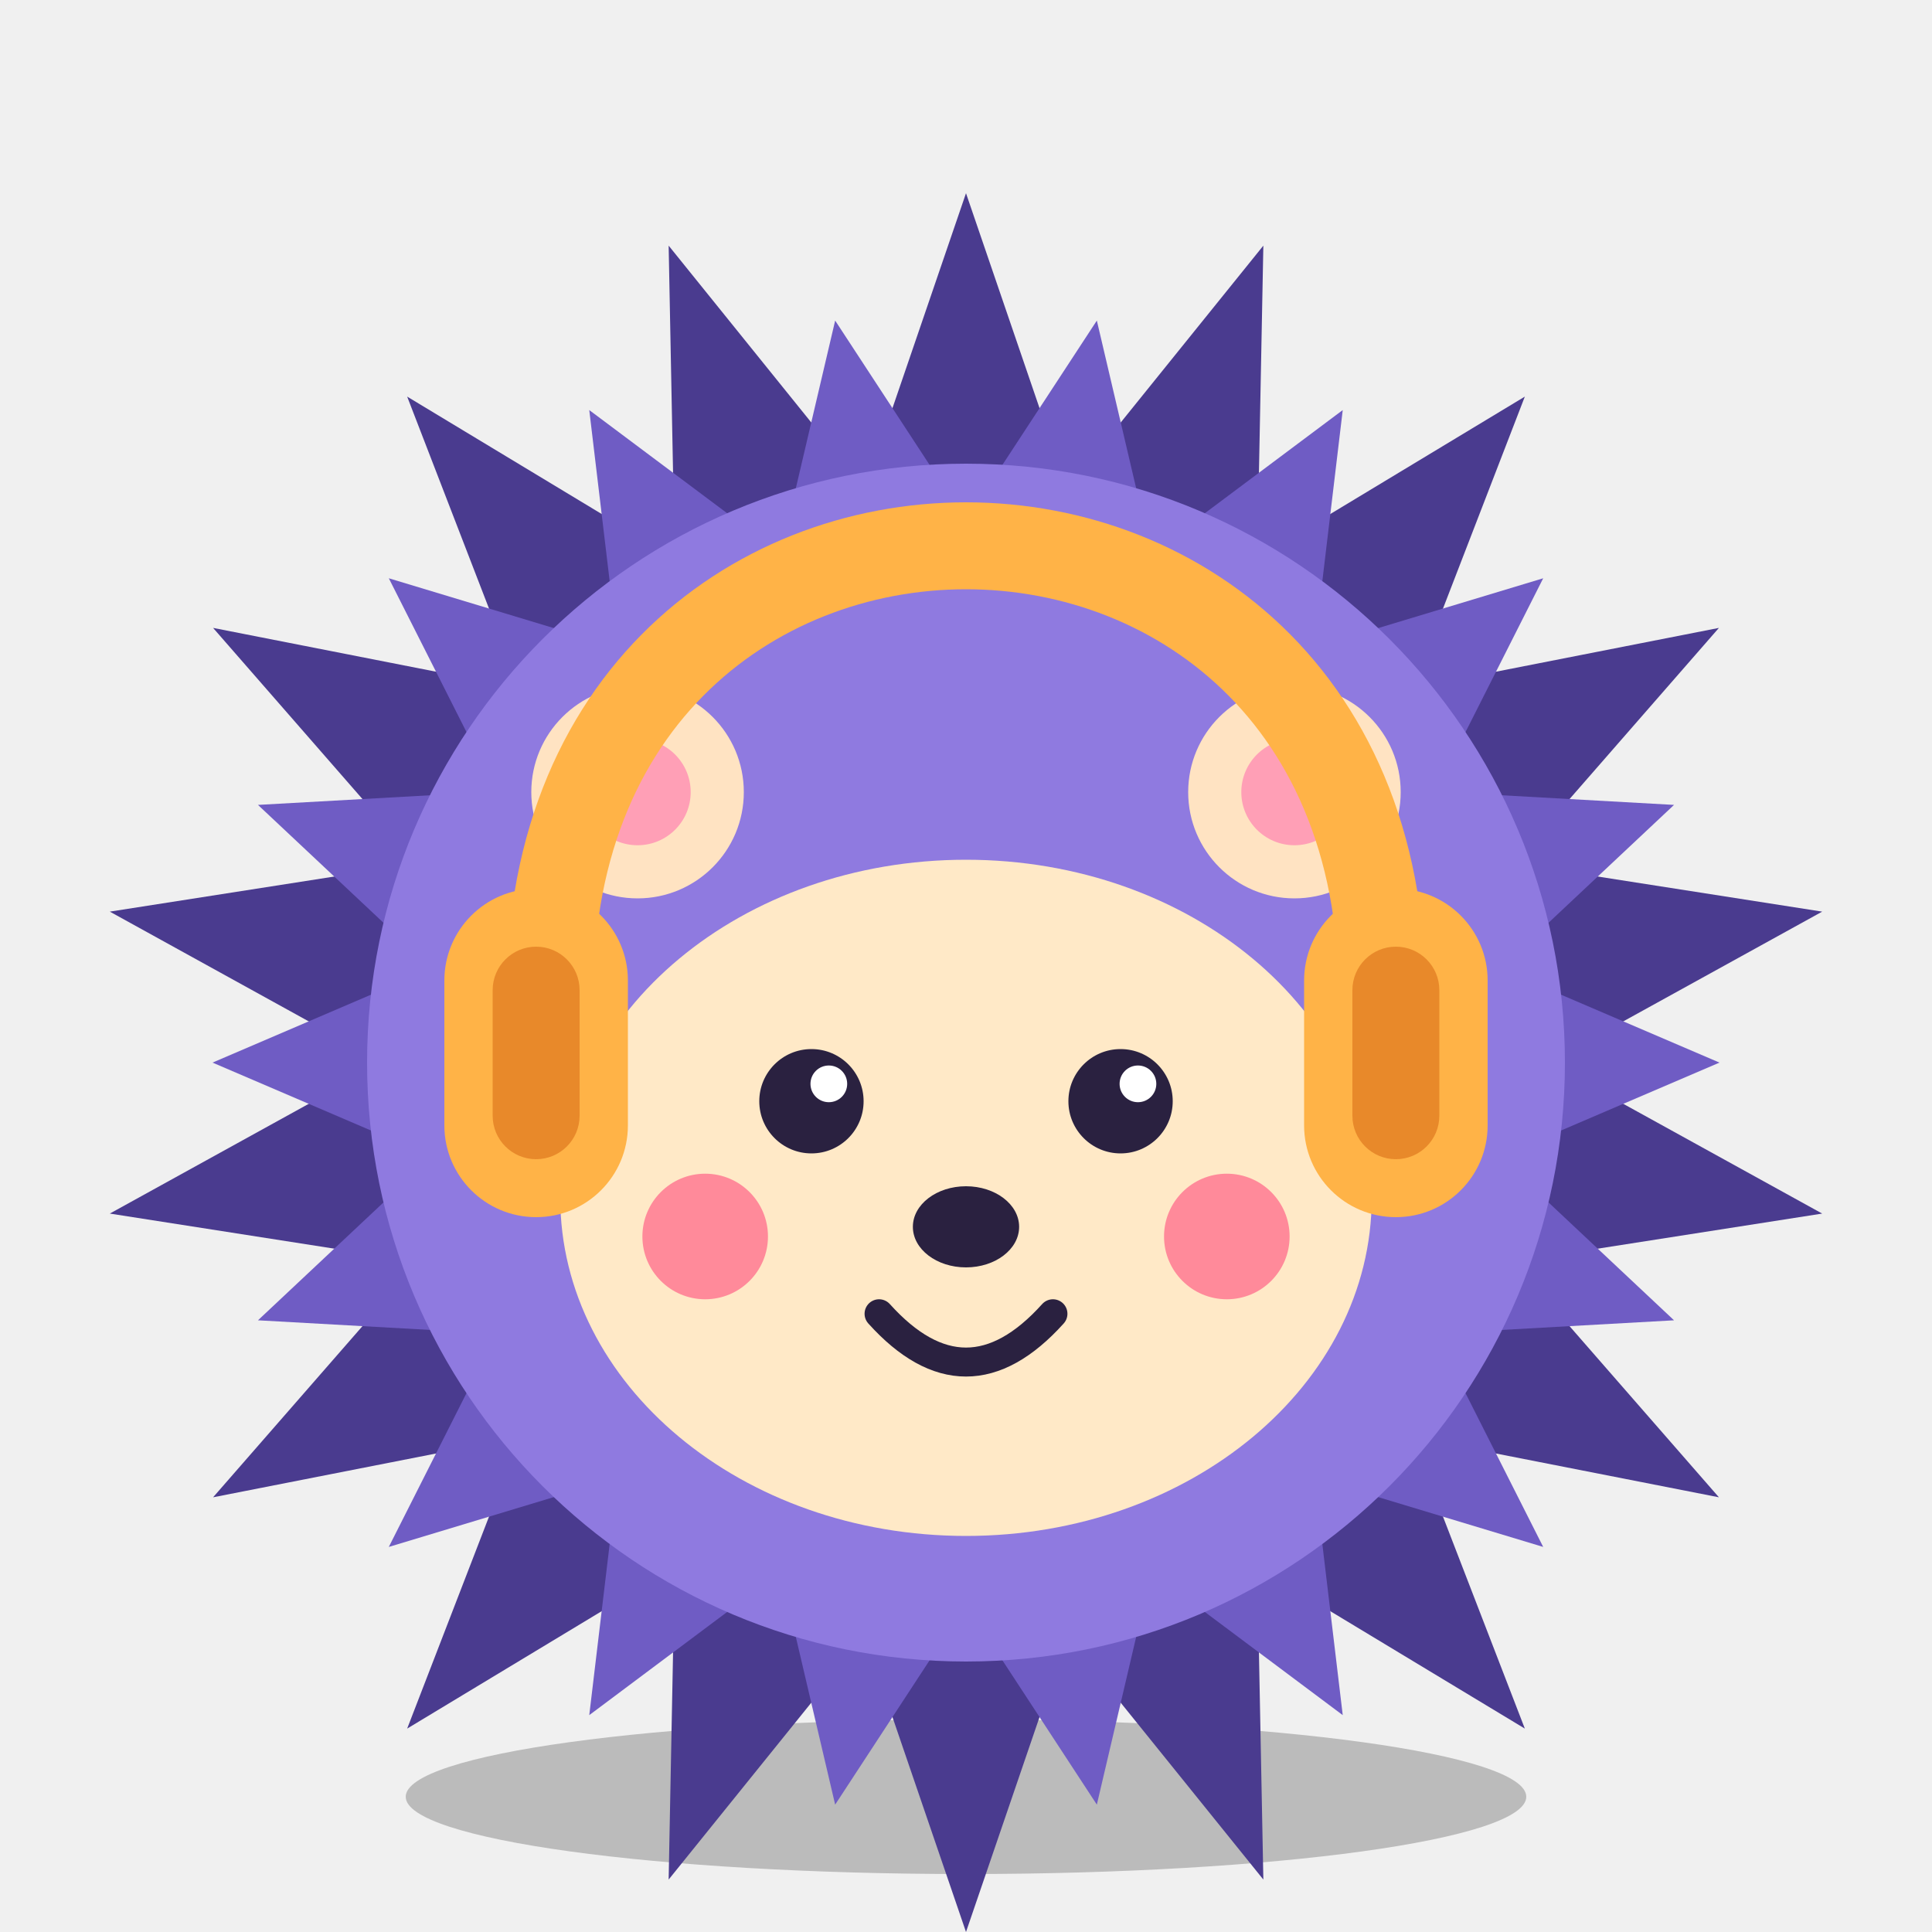
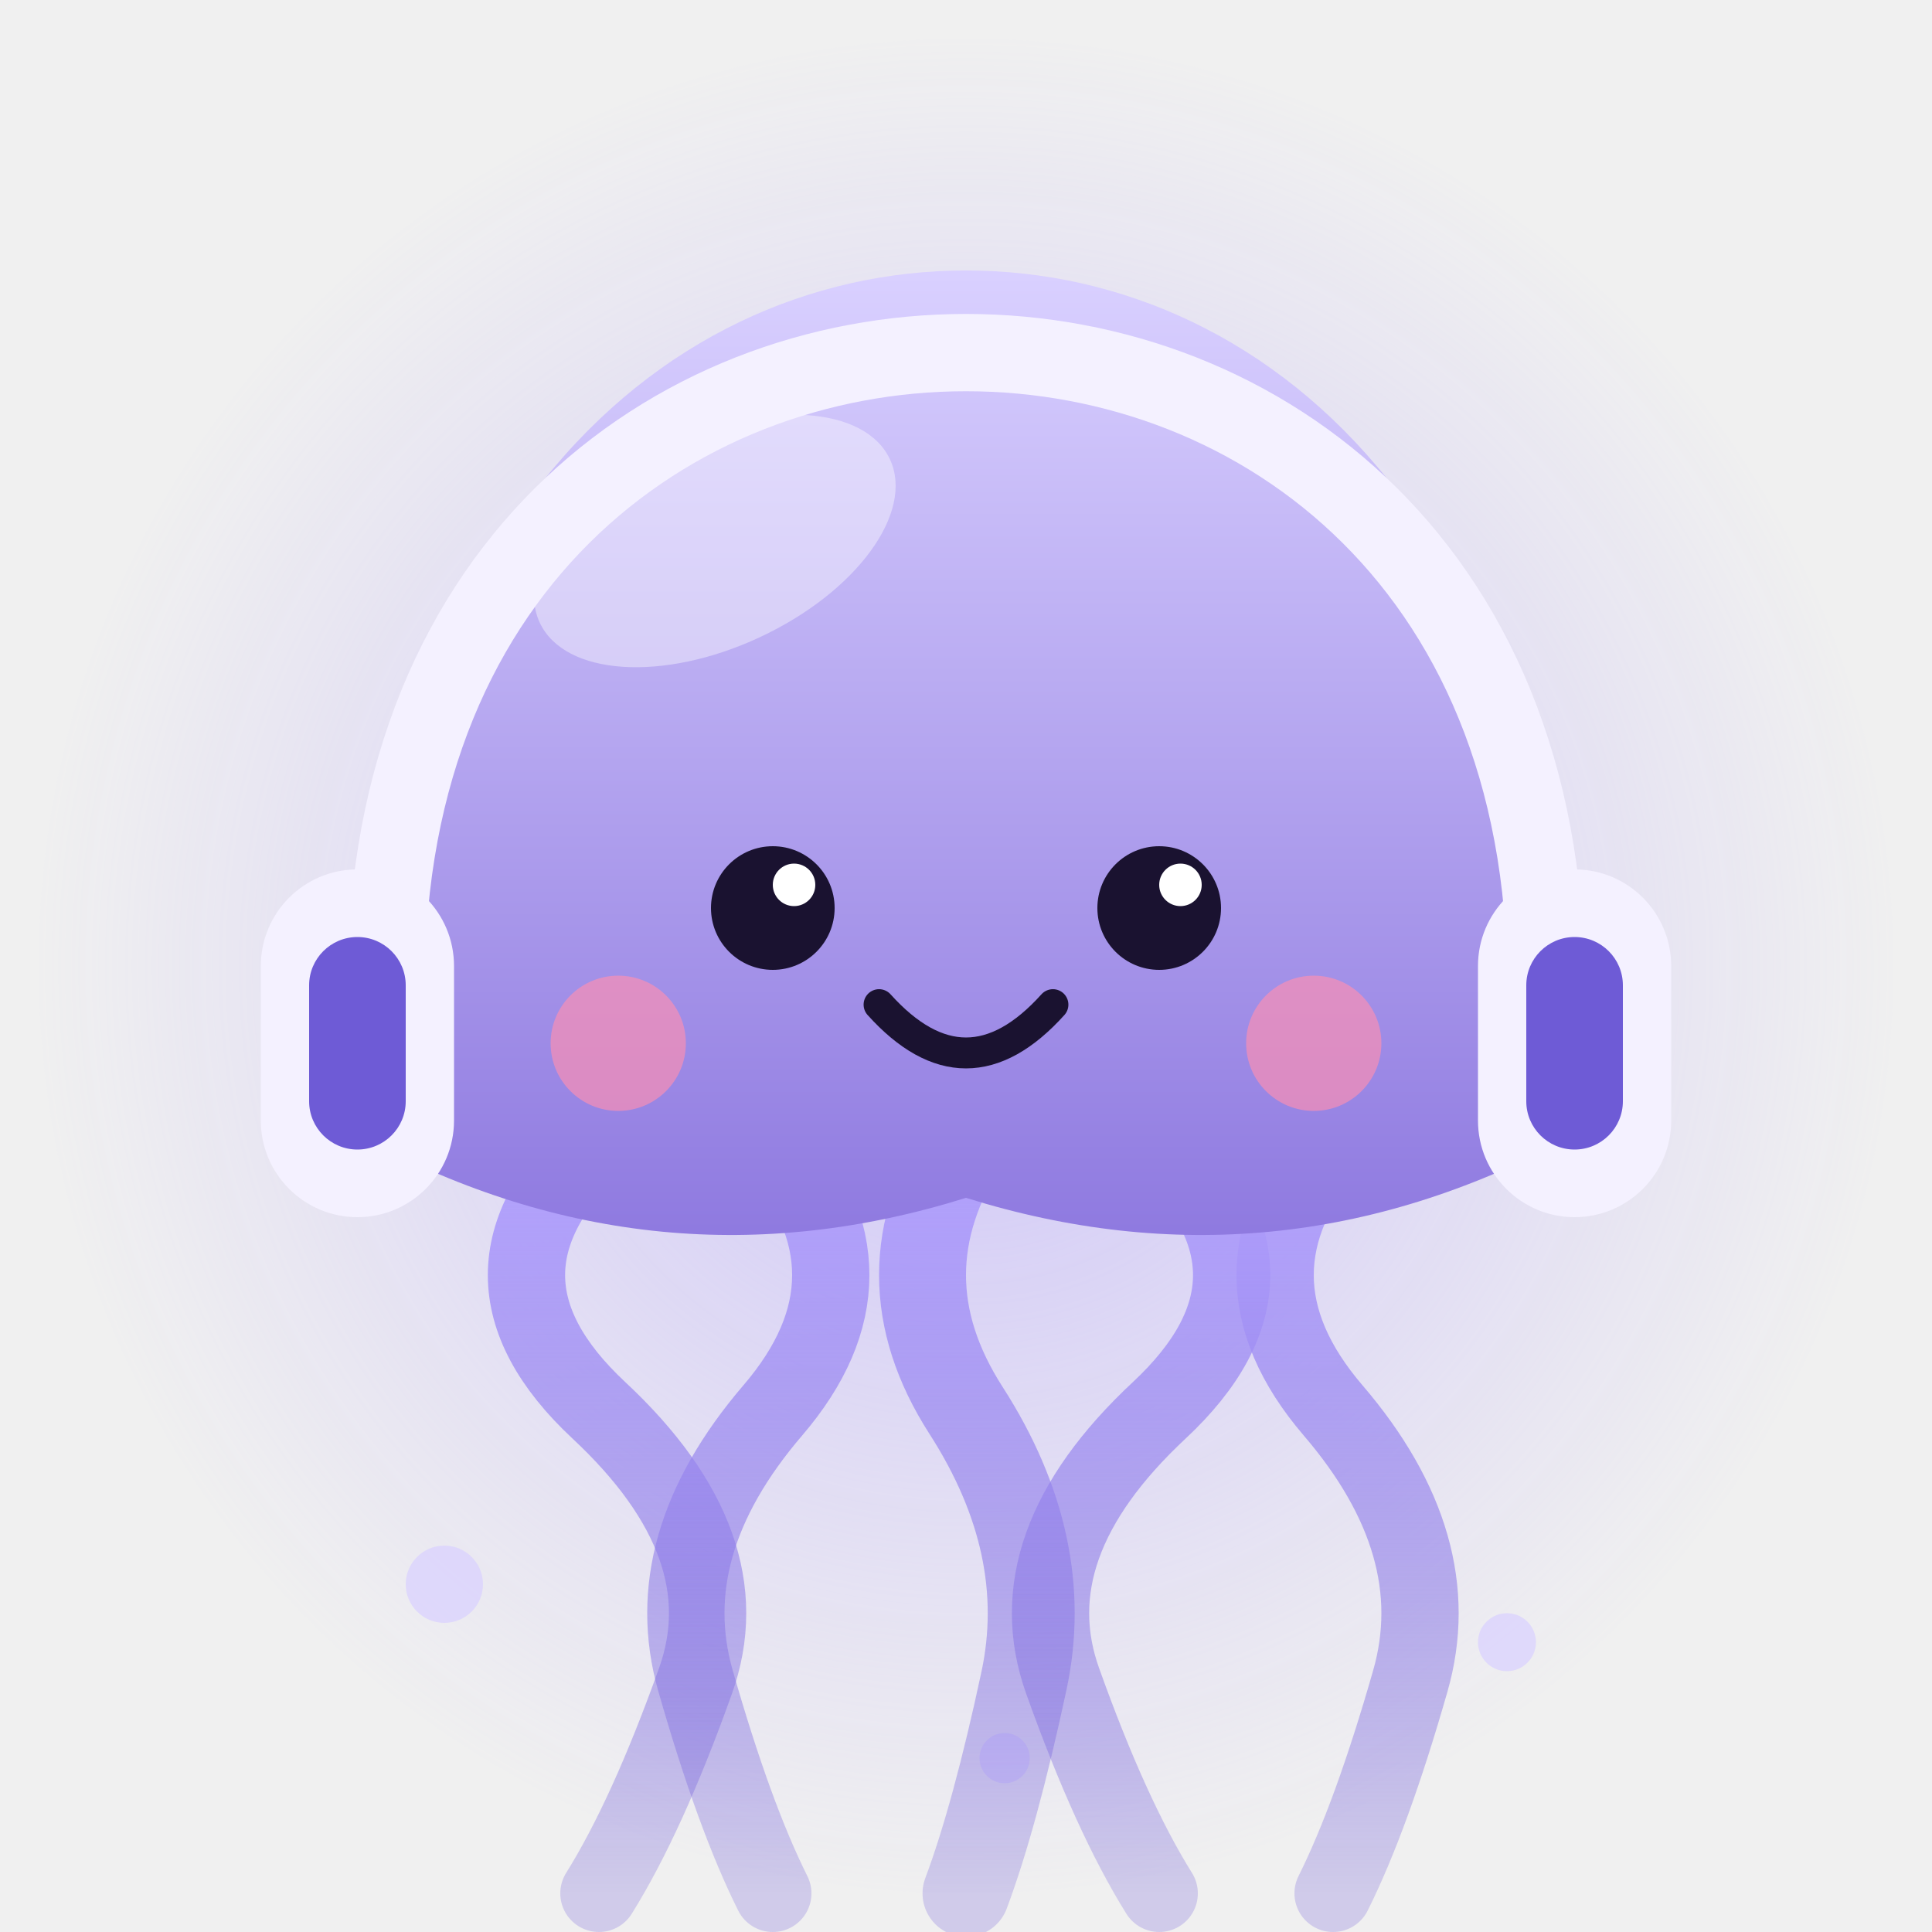
- <svg xmlns="http://www.w3.org/2000/svg" viewBox="0 0 200 200" width="200" height="200" role="img" aria-label="Needle the hedgehog">
-   <ellipse cx="100" cy="186" rx="58" ry="8" fill="#000" opacity=".22" />
-   <g class="spines-back">
-     <path d="M87 58 L100 20 L113 58Z" transform="rotate(0.0 100 110)" fill="#4a3b8f" />
-     <path d="M87 58 L100 20 L113 58Z" transform="rotate(20.0 100 110)" fill="#4a3b8f" />
-     <path d="M87 58 L100 20 L113 58Z" transform="rotate(40.0 100 110)" fill="#4a3b8f" />
-     <path d="M87 58 L100 20 L113 58Z" transform="rotate(60.0 100 110)" fill="#4a3b8f" />
-     <path d="M87 58 L100 20 L113 58Z" transform="rotate(80.0 100 110)" fill="#4a3b8f" />
-     <path d="M87 58 L100 20 L113 58Z" transform="rotate(100.0 100 110)" fill="#4a3b8f" />
-     <path d="M87 58 L100 20 L113 58Z" transform="rotate(120.0 100 110)" fill="#4a3b8f" />
-     <path d="M87 58 L100 20 L113 58Z" transform="rotate(140.0 100 110)" fill="#4a3b8f" />
-     <path d="M87 58 L100 20 L113 58Z" transform="rotate(160.0 100 110)" fill="#4a3b8f" />
-     <path d="M87 58 L100 20 L113 58Z" transform="rotate(180.0 100 110)" fill="#4a3b8f" />
-     <path d="M87 58 L100 20 L113 58Z" transform="rotate(200.0 100 110)" fill="#4a3b8f" />
-     <path d="M87 58 L100 20 L113 58Z" transform="rotate(220.0 100 110)" fill="#4a3b8f" />
-     <path d="M87 58 L100 20 L113 58Z" transform="rotate(240.0 100 110)" fill="#4a3b8f" />
-     <path d="M87 58 L100 20 L113 58Z" transform="rotate(260.0 100 110)" fill="#4a3b8f" />
-     <path d="M87 58 L100 20 L113 58Z" transform="rotate(280.0 100 110)" fill="#4a3b8f" />
-     <path d="M87 58 L100 20 L113 58Z" transform="rotate(300.0 100 110)" fill="#4a3b8f" />
-     <path d="M87 58 L100 20 L113 58Z" transform="rotate(320.0 100 110)" fill="#4a3b8f" />
-     <path d="M87 58 L100 20 L113 58Z" transform="rotate(340.0 100 110)" fill="#4a3b8f" />
+ <svg xmlns="http://www.w3.org/2000/svg" viewBox="0 0 200 200" width="200" height="200" role="img" aria-label="Drift the jellyfish">
+   <style>
+     .dome{animation:pulse 3.4s ease-in-out infinite;transform-origin:100px 118px;transform-box:view-box}
+     .t{animation:sway 2.8s ease-in-out infinite alternate;transform-origin:50% 0;transform-box:fill-box}
+     .t1,.t3{animation-delay:-1.2s}.t2{animation-delay:-.6s}.t4{animation-delay:-1.9s}
+     .b{animation:float 5s ease-in infinite}.b2{animation-delay:-2.4s}.b3{animation-delay:-3.7s}
+     @keyframes pulse{0%,100%{transform:scale(1,1)}50%{transform:scale(1.035,.965)}}
+     @keyframes sway{from{transform:rotate(-5deg)}to{transform:rotate(5deg)}}
+     @keyframes float{0%{transform:translateY(0);opacity:0}15%{opacity:.8}100%{transform:translateY(-46px);opacity:0}}
+   </style>
+   <defs>
+     <radialGradient id="gl">
+       <stop offset="0" stop-color="#b4a3ff" stop-opacity=".55" />
+       <stop offset="1" stop-color="#b4a3ff" stop-opacity="0" />
+     </radialGradient>
+     <linearGradient id="dg" x1="0" y1="0" x2="0" y2="1">
+       <stop offset="0" stop-color="#d9d0ff" />
+       <stop offset="1" stop-color="#8f7ae0" />
+     </linearGradient>
+     <linearGradient id="tg" x1="0" y1="0" x2="0" y2="1">
+       <stop offset="0" stop-color="#b4a3ff" />
+       <stop offset="1" stop-color="#6e5bd6" stop-opacity=".25" />
+     </linearGradient>
+   </defs>
+   <circle cx="100" cy="100" r="96" fill="url(#gl)" />
+   <circle class="b" cx="46" cy="164" r="4" fill="#d9d0ff" opacity=".7" />
+   <circle class="b b2" cx="156" cy="170" r="3" fill="#d9d0ff" opacity=".7" />
+   <circle class="b b3" cx="104" cy="182" r="2.6" fill="#d9d0ff" opacity=".7" />
+   <path class="t t0" d="M62 118 q-15 14 0 28 t10 28 t-10 22" fill="none" stroke="url(#tg)" stroke-width="8" stroke-linecap="round" />
+   <path class="t t1" d="M80 118 q12 14 0 28 t-8 28 t8 22" fill="none" stroke="url(#tg)" stroke-width="8" stroke-linecap="round" />
+   <path class="t t2" d="M100 118 q-9 14 0 28 t6 28 t-6 22" fill="none" stroke="url(#tg)" stroke-width="9" stroke-linecap="round" />
+   <path class="t t3" d="M120 118 q15 14 0 28 t-10 28 t10 22" fill="none" stroke="url(#tg)" stroke-width="8" stroke-linecap="round" />
+   <path class="t t4" d="M138 118 q-12 14 0 28 t8 28 t-8 22" fill="none" stroke="url(#tg)" stroke-width="8" stroke-linecap="round" />
+   <g class="dome">
+     <path d="M38 118 C36 56 68 28 100 28 C132 28 164 56 162 118 Q132 134 100 124 Q68 134 38 118Z" fill="url(#dg)" />
+     <ellipse cx="74" cy="56" rx="20" ry="11" fill="#fff" opacity=".4" transform="rotate(-25 74 56)" />
+     <circle cx="80" cy="94" r="6.4" fill="#1a1230" />
+     <circle cx="120" cy="94" r="6.4" fill="#1a1230" />
+     <circle cx="82.2" cy="91.6" r="2.2" fill="#fff" />
+     <circle cx="122.2" cy="91.6" r="2.2" fill="#fff" />
+     <circle cx="64" cy="108" r="7" fill="#ff8fb1" opacity=".65" />
+     <circle cx="136" cy="108" r="7" fill="#ff8fb1" opacity=".65" />
+     <path d="M91 104 Q100 114 109 104" fill="none" stroke="#1a1230" stroke-width="3.2" stroke-linecap="round" />
+     <path d="M40 104 C38 14 162 14 160 104" fill="none" stroke="#f4f1ff" stroke-width="8" stroke-linecap="round" />
+     <rect x="27" y="90" width="20" height="36" rx="10" fill="#f4f1ff" />
+     <rect x="32" y="97" width="10" height="22" rx="5" fill="#6e5bd6" />
+     <rect x="153" y="90" width="20" height="36" rx="10" fill="#f4f1ff" />
+     <rect x="158" y="97" width="10" height="22" rx="5" fill="#6e5bd6" />
  </g>
-   <g class="spines-front">
-     <path d="M88 60 L100 32 L112 60Z" transform="rotate(10.0 100 110)" fill="#6f5cc4" />
-     <path d="M88 60 L100 32 L112 60Z" transform="rotate(30.0 100 110)" fill="#6f5cc4" />
-     <path d="M88 60 L100 32 L112 60Z" transform="rotate(50.0 100 110)" fill="#6f5cc4" />
-     <path d="M88 60 L100 32 L112 60Z" transform="rotate(70.0 100 110)" fill="#6f5cc4" />
-     <path d="M88 60 L100 32 L112 60Z" transform="rotate(90.0 100 110)" fill="#6f5cc4" />
-     <path d="M88 60 L100 32 L112 60Z" transform="rotate(110.0 100 110)" fill="#6f5cc4" />
-     <path d="M88 60 L100 32 L112 60Z" transform="rotate(130.0 100 110)" fill="#6f5cc4" />
-     <path d="M88 60 L100 32 L112 60Z" transform="rotate(150.0 100 110)" fill="#6f5cc4" />
-     <path d="M88 60 L100 32 L112 60Z" transform="rotate(170.0 100 110)" fill="#6f5cc4" />
-     <path d="M88 60 L100 32 L112 60Z" transform="rotate(190.0 100 110)" fill="#6f5cc4" />
-     <path d="M88 60 L100 32 L112 60Z" transform="rotate(210.0 100 110)" fill="#6f5cc4" />
-     <path d="M88 60 L100 32 L112 60Z" transform="rotate(230.0 100 110)" fill="#6f5cc4" />
-     <path d="M88 60 L100 32 L112 60Z" transform="rotate(250.0 100 110)" fill="#6f5cc4" />
-     <path d="M88 60 L100 32 L112 60Z" transform="rotate(270.0 100 110)" fill="#6f5cc4" />
-     <path d="M88 60 L100 32 L112 60Z" transform="rotate(290.0 100 110)" fill="#6f5cc4" />
-     <path d="M88 60 L100 32 L112 60Z" transform="rotate(310.0 100 110)" fill="#6f5cc4" />
-     <path d="M88 60 L100 32 L112 60Z" transform="rotate(330.0 100 110)" fill="#6f5cc4" />
-     <path d="M88 60 L100 32 L112 60Z" transform="rotate(350.0 100 110)" fill="#6f5cc4" />
-   </g>
-   <circle cx="100" cy="110" r="62" fill="#8f7ae0" />
-   <circle cx="66" cy="82" r="11" fill="#ffe3c2" />
-   <circle cx="66" cy="82" r="5.5" fill="#ff9fb6" />
-   <circle cx="134" cy="82" r="11" fill="#ffe3c2" />
-   <circle cx="134" cy="82" r="5.5" fill="#ff9fb6" />
-   <ellipse cx="100" cy="124" rx="42" ry="35" fill="#ffe9c7" />
-   <circle cx="84" cy="114" r="5.4" fill="#2a2140" />
-   <circle cx="116" cy="114" r="5.4" fill="#2a2140" />
-   <circle cx="85.8" cy="112.2" r="1.9" fill="#fff" />
-   <circle cx="117.8" cy="112.2" r="1.9" fill="#fff" />
-   <circle cx="73" cy="128" r="6.5" fill="#ff6b8b" opacity=".75" />
-   <circle cx="127" cy="128" r="6.5" fill="#ff6b8b" opacity=".75" />
-   <ellipse cx="100" cy="127" rx="5.5" ry="4.2" fill="#2a2140" />
-   <path d="M91 136 Q100 146 109 136" fill="none" stroke="#2a2140" stroke-width="3" stroke-linecap="round" />
-   <path d="M57 106 C54 40 146 40 143 106" fill="none" stroke="#ffb347" stroke-width="9" stroke-linecap="round" />
-   <rect x="46" y="92" width="19" height="34" rx="9.5" fill="#ffb347" />
-   <rect x="51" y="98" width="9" height="22" rx="4.5" fill="#e8892a" />
-   <rect x="135" y="92" width="19" height="34" rx="9.5" fill="#ffb347" />
-   <rect x="140" y="98" width="9" height="22" rx="4.5" fill="#e8892a" />
</svg>
